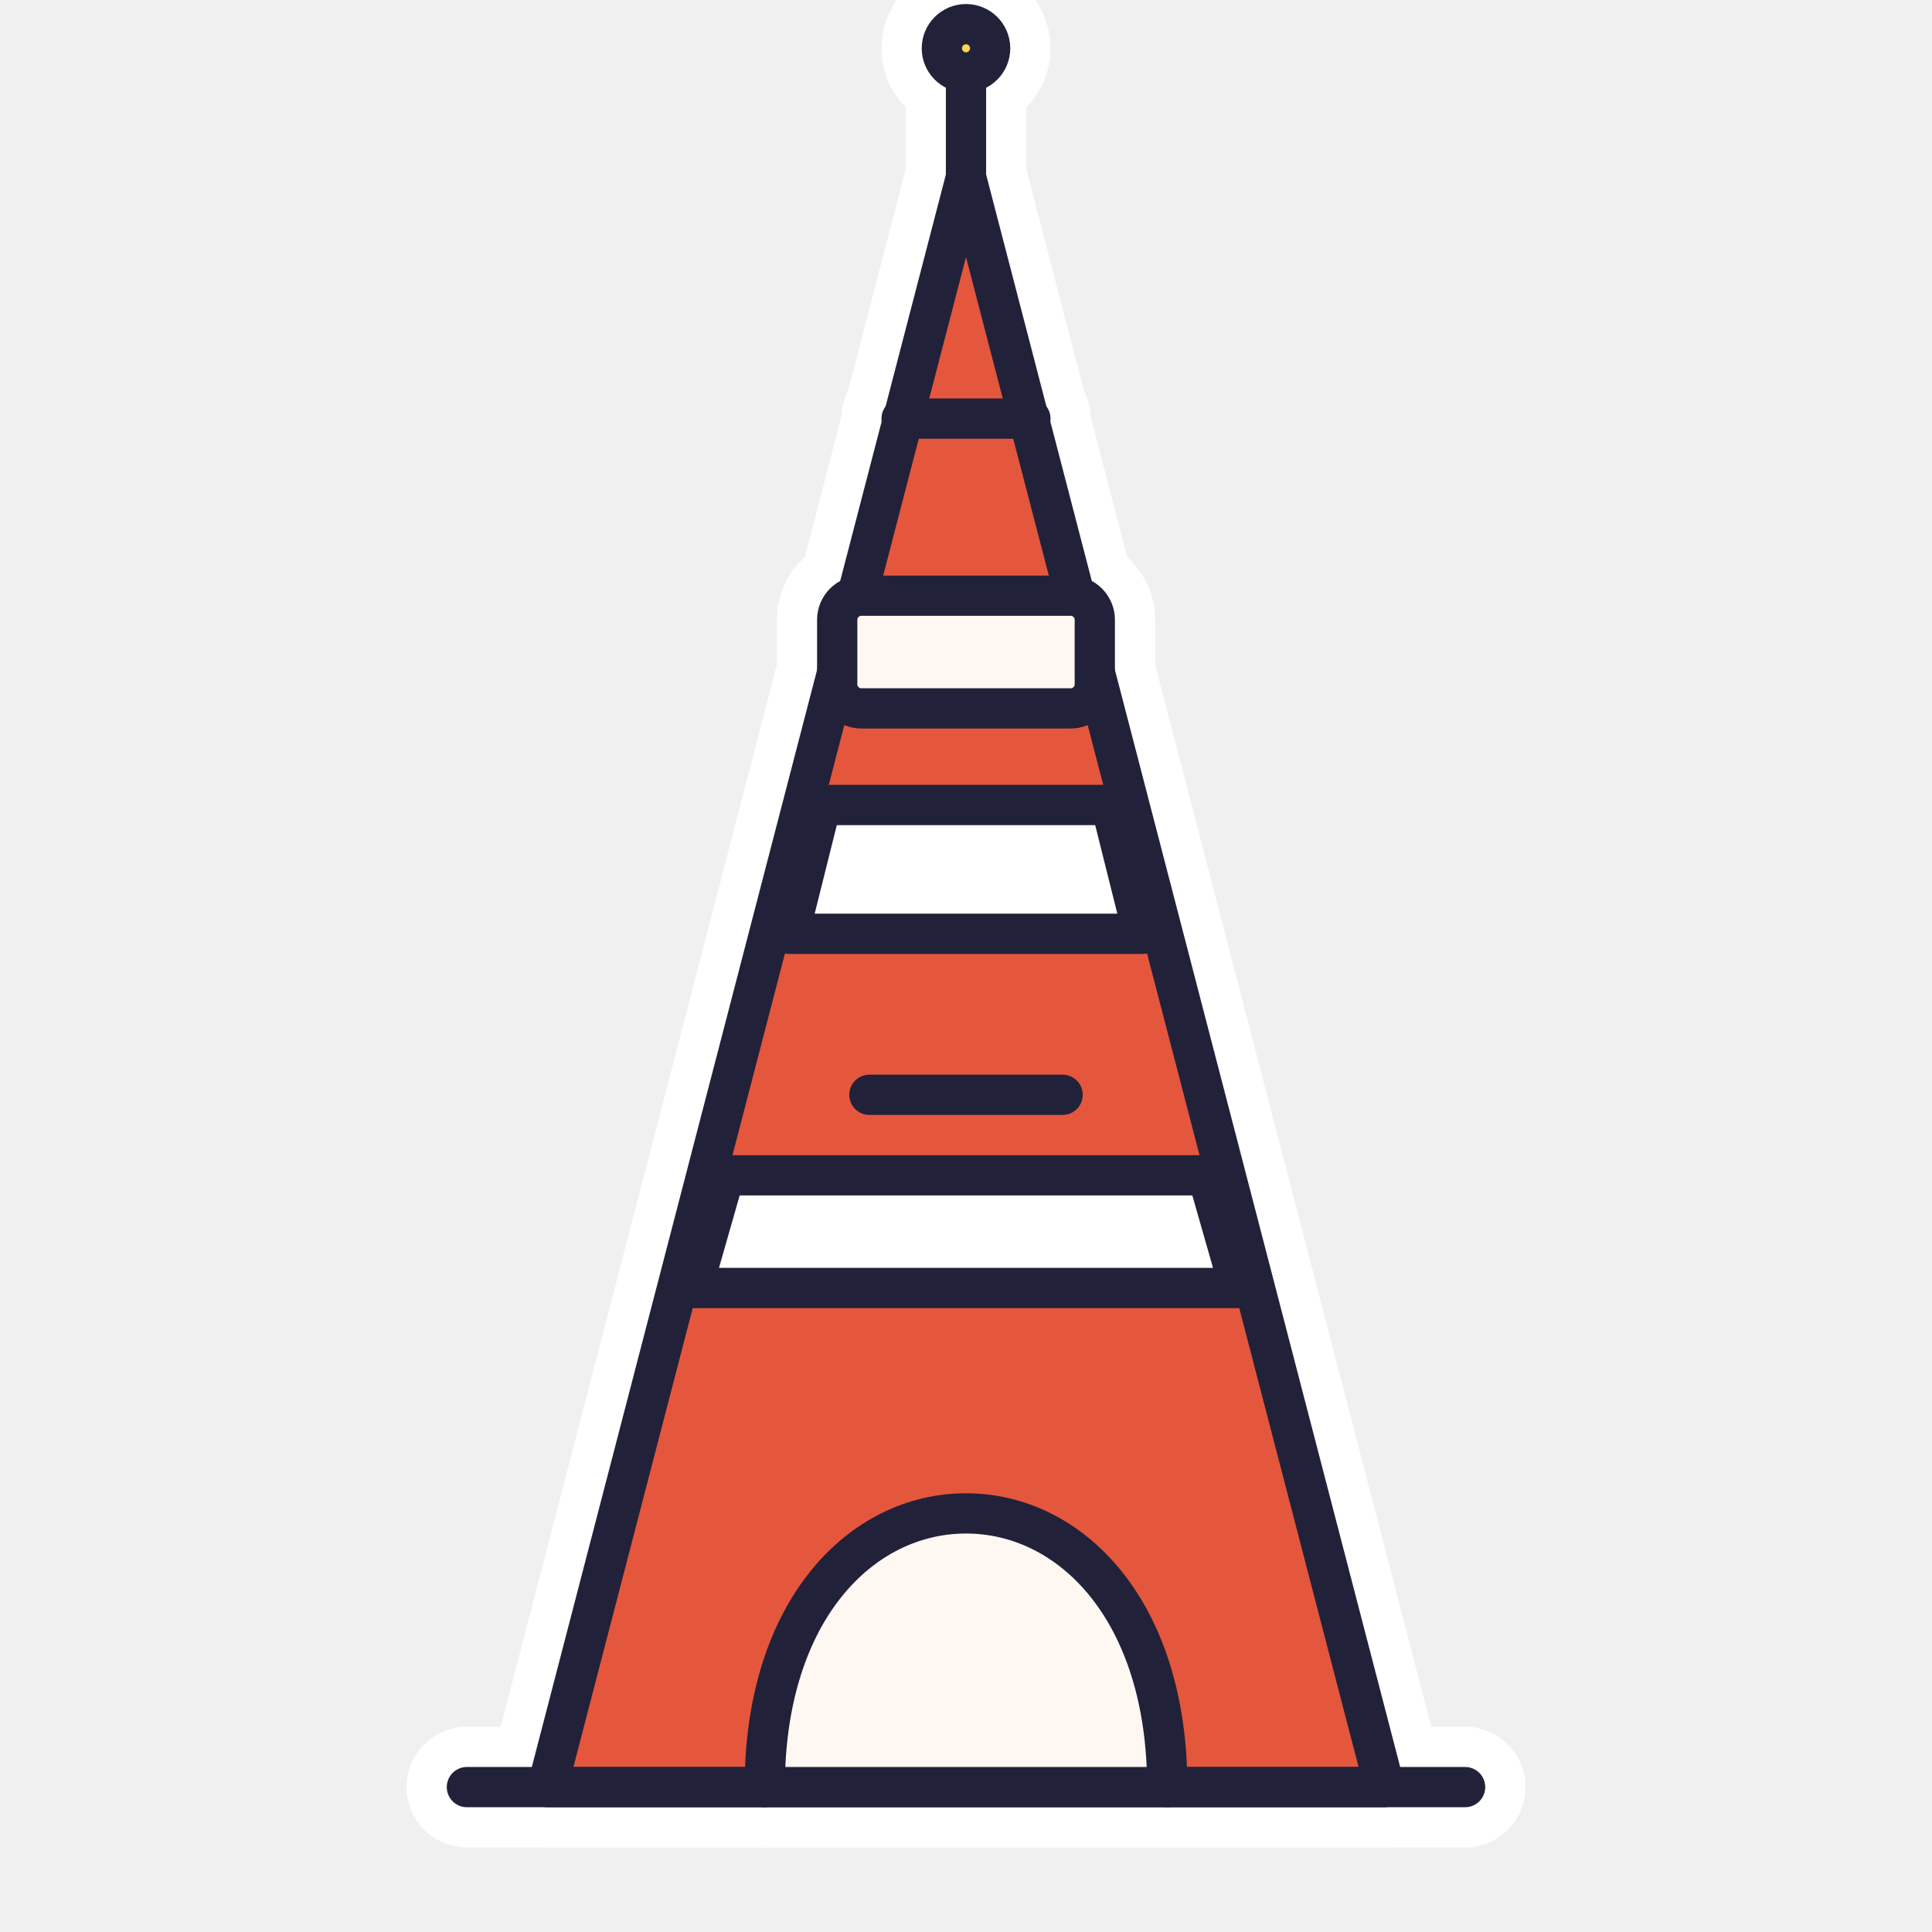
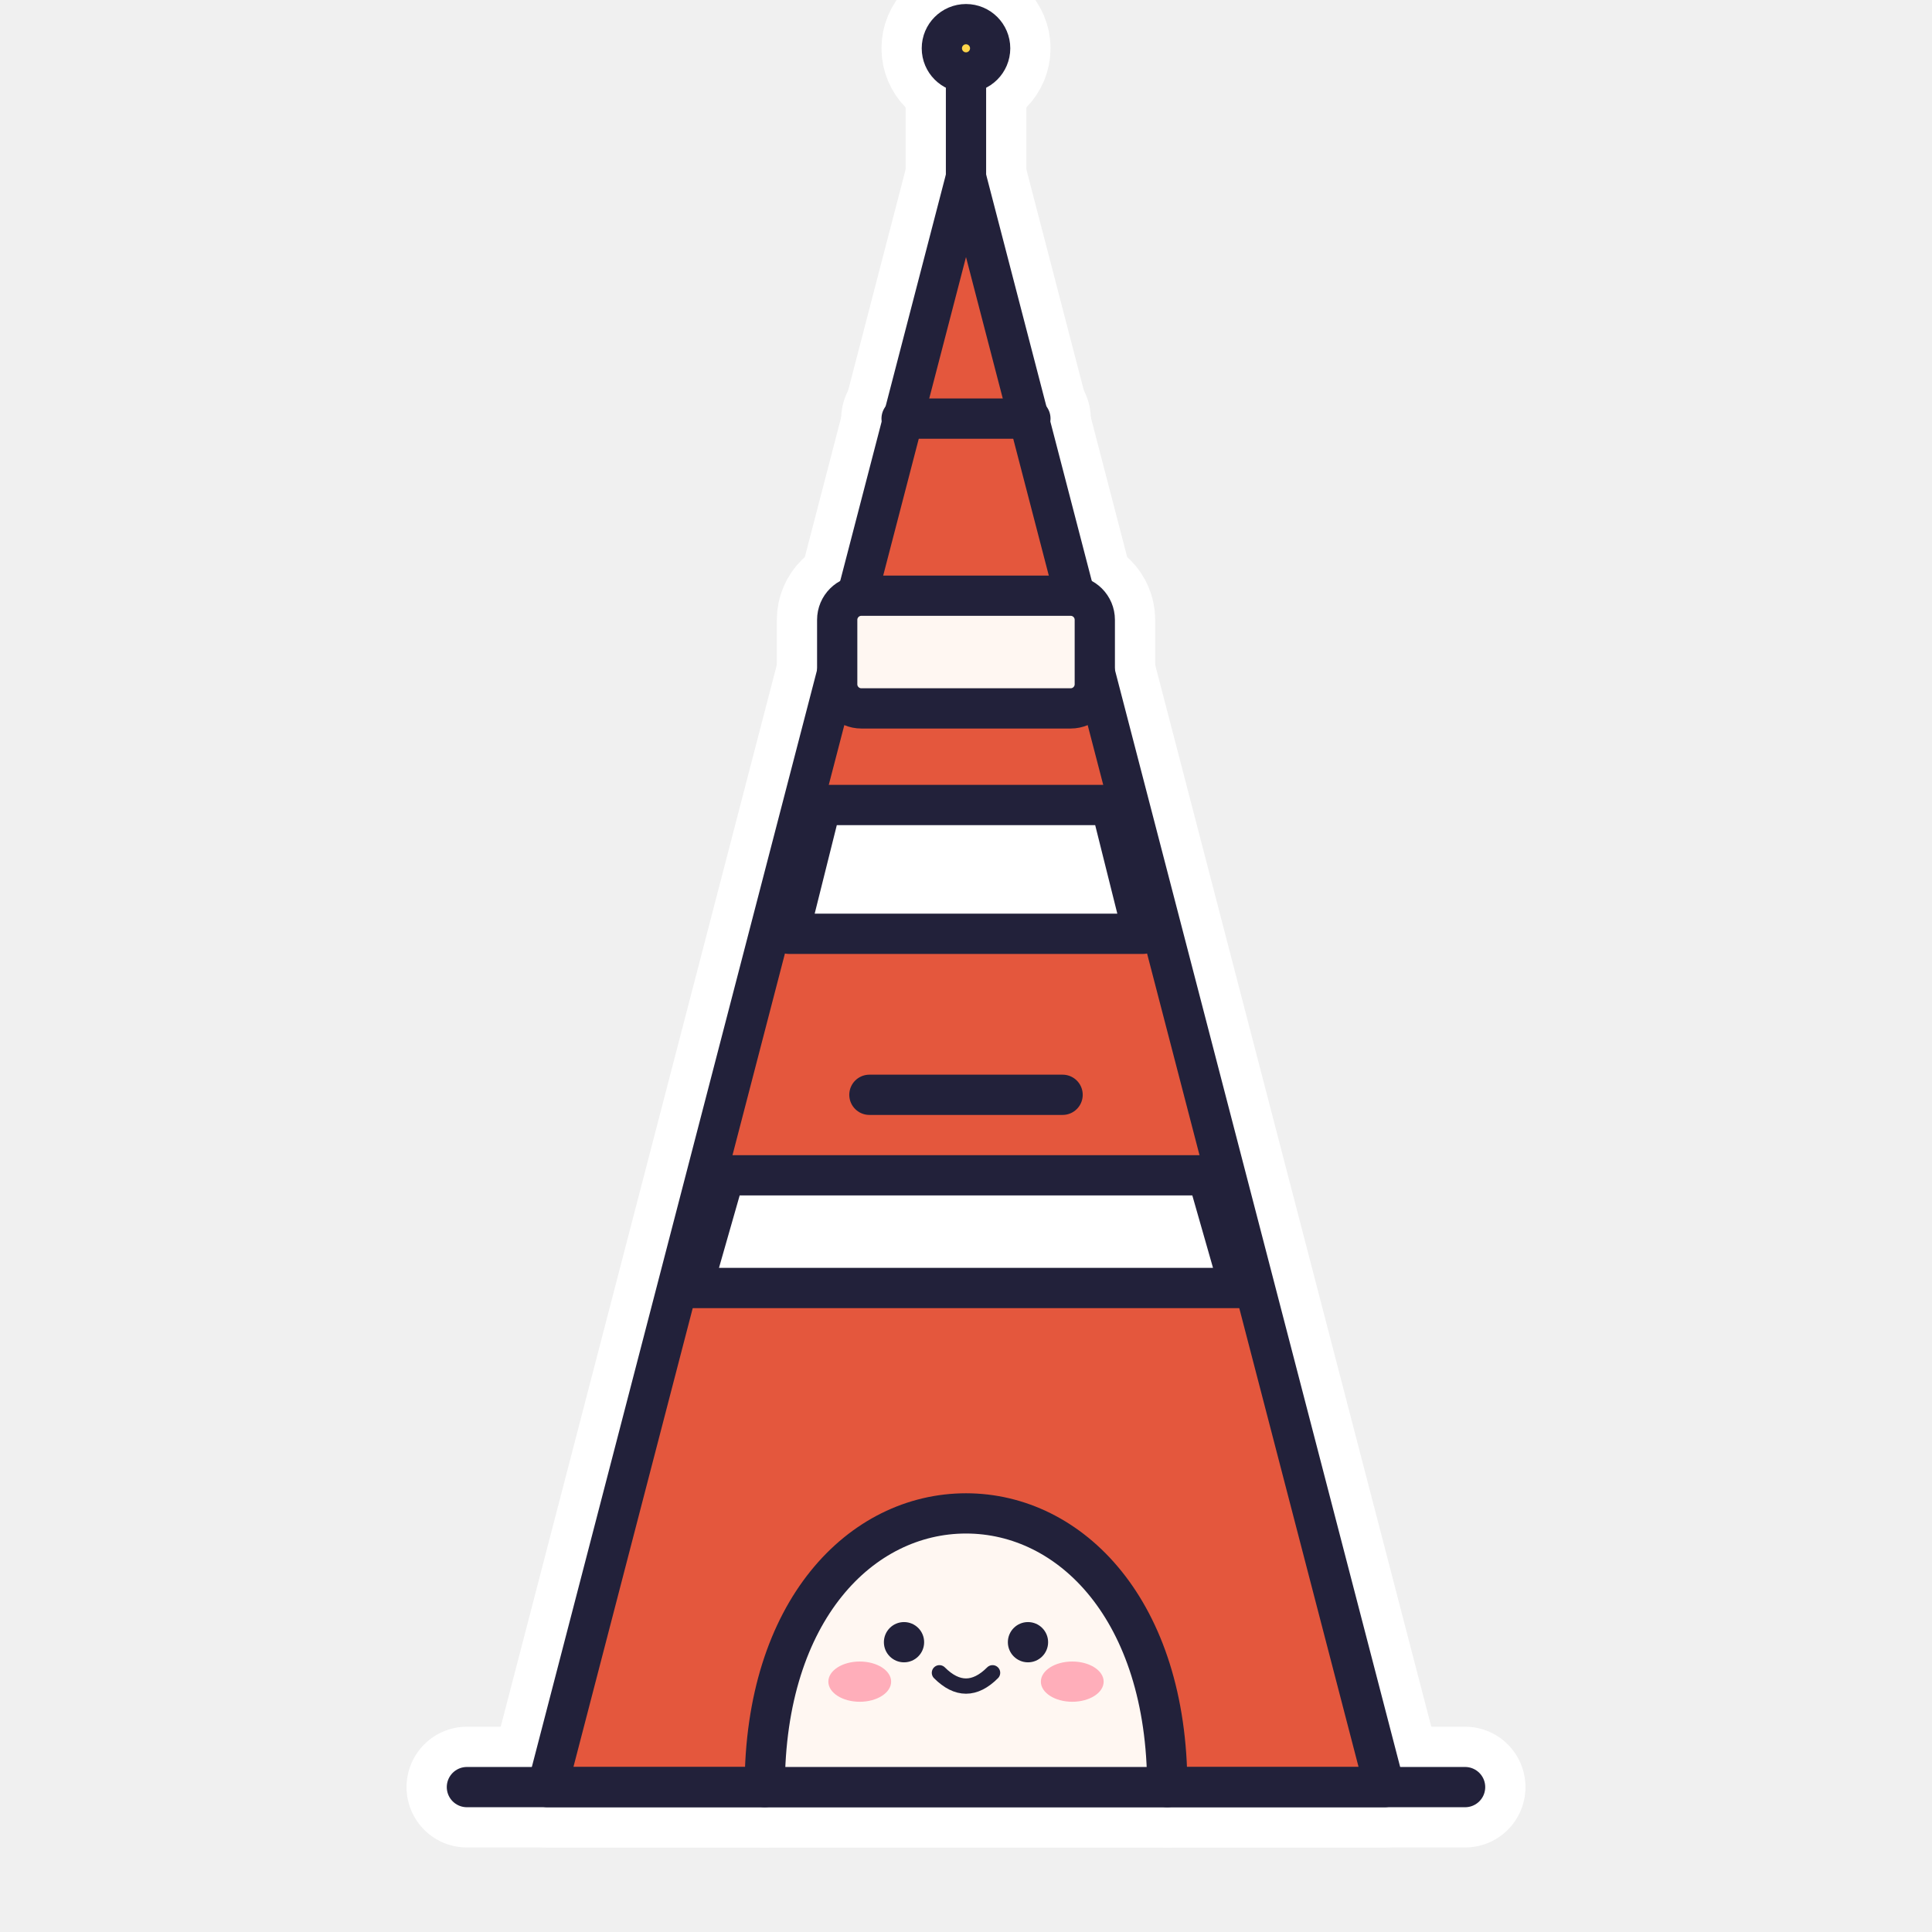
<svg xmlns="http://www.w3.org/2000/svg" viewBox="0 0 240 240" aria-hidden="true">
  <g fill="#fff" stroke="#fff" stroke-width="15" stroke-linejoin="round" stroke-linecap="round">
    <path d="M68 222L120 22l52 200z" opacity="1" />
    <path d="M95 222c0-22 12-34 25-34s25 12 25 34" opacity="1" />
    <path d="M98 116h44l-4-16h-36z" opacity="1" />
    <path d="M86 160h68l-4-14H90z" opacity="1" />
    <rect x="104" y="74" width="32" height="14" rx="3" opacity="1" />
    <path d="M112 52h16M108 136h24" opacity="1" />
    <path d="M120 22V6" opacity="1" />
    <circle cx="120" cy="6" r="3" opacity="1" />
    <path d="M58 222h124" opacity="1" />
  </g>
  <g stroke="#22213A" stroke-width="5" stroke-linejoin="round" stroke-linecap="round">
    <path d="M68 222L120 22l52 200z" fill="#E4573D" />
    <path d="M95 222c0-22 12-34 25-34s25 12 25 34" fill="#FFF7F2" />
    <path d="M98 116h44l-4-16h-36z" fill="#fff" />
    <path d="M86 160h68l-4-14H90z" fill="#fff" />
    <rect x="104" y="74" width="32" height="14" rx="3" fill="#FFF7F2" />
    <path d="M112 52h16M108 136h24" fill="none" />
    <path d="M120 22V6" fill="none" />
    <circle cx="120" cy="6" r="3" fill="#FFD54A" />
    <path d="M58 222h124" fill="none" />
+     <circle cx="112.3" cy="204" r="2.5" fill="#22213A" stroke="none" />
+     <circle cx="127.7" cy="204" r="2.5" fill="#22213A" stroke="none" />
+     <ellipse cx="106.8" cy="208.9" rx="3.9" ry="2.5" fill="#FF8FA3" stroke="none" opacity=".7" />
+     <ellipse cx="133.2" cy="208.9" rx="3.9" ry="2.5" fill="#FF8FA3" stroke="none" opacity=".7" />
+     <path d="M116.7 207.8q3.3 3.3 6.6 0" fill="none" stroke-width="1.9" />
  </g>
</svg>
